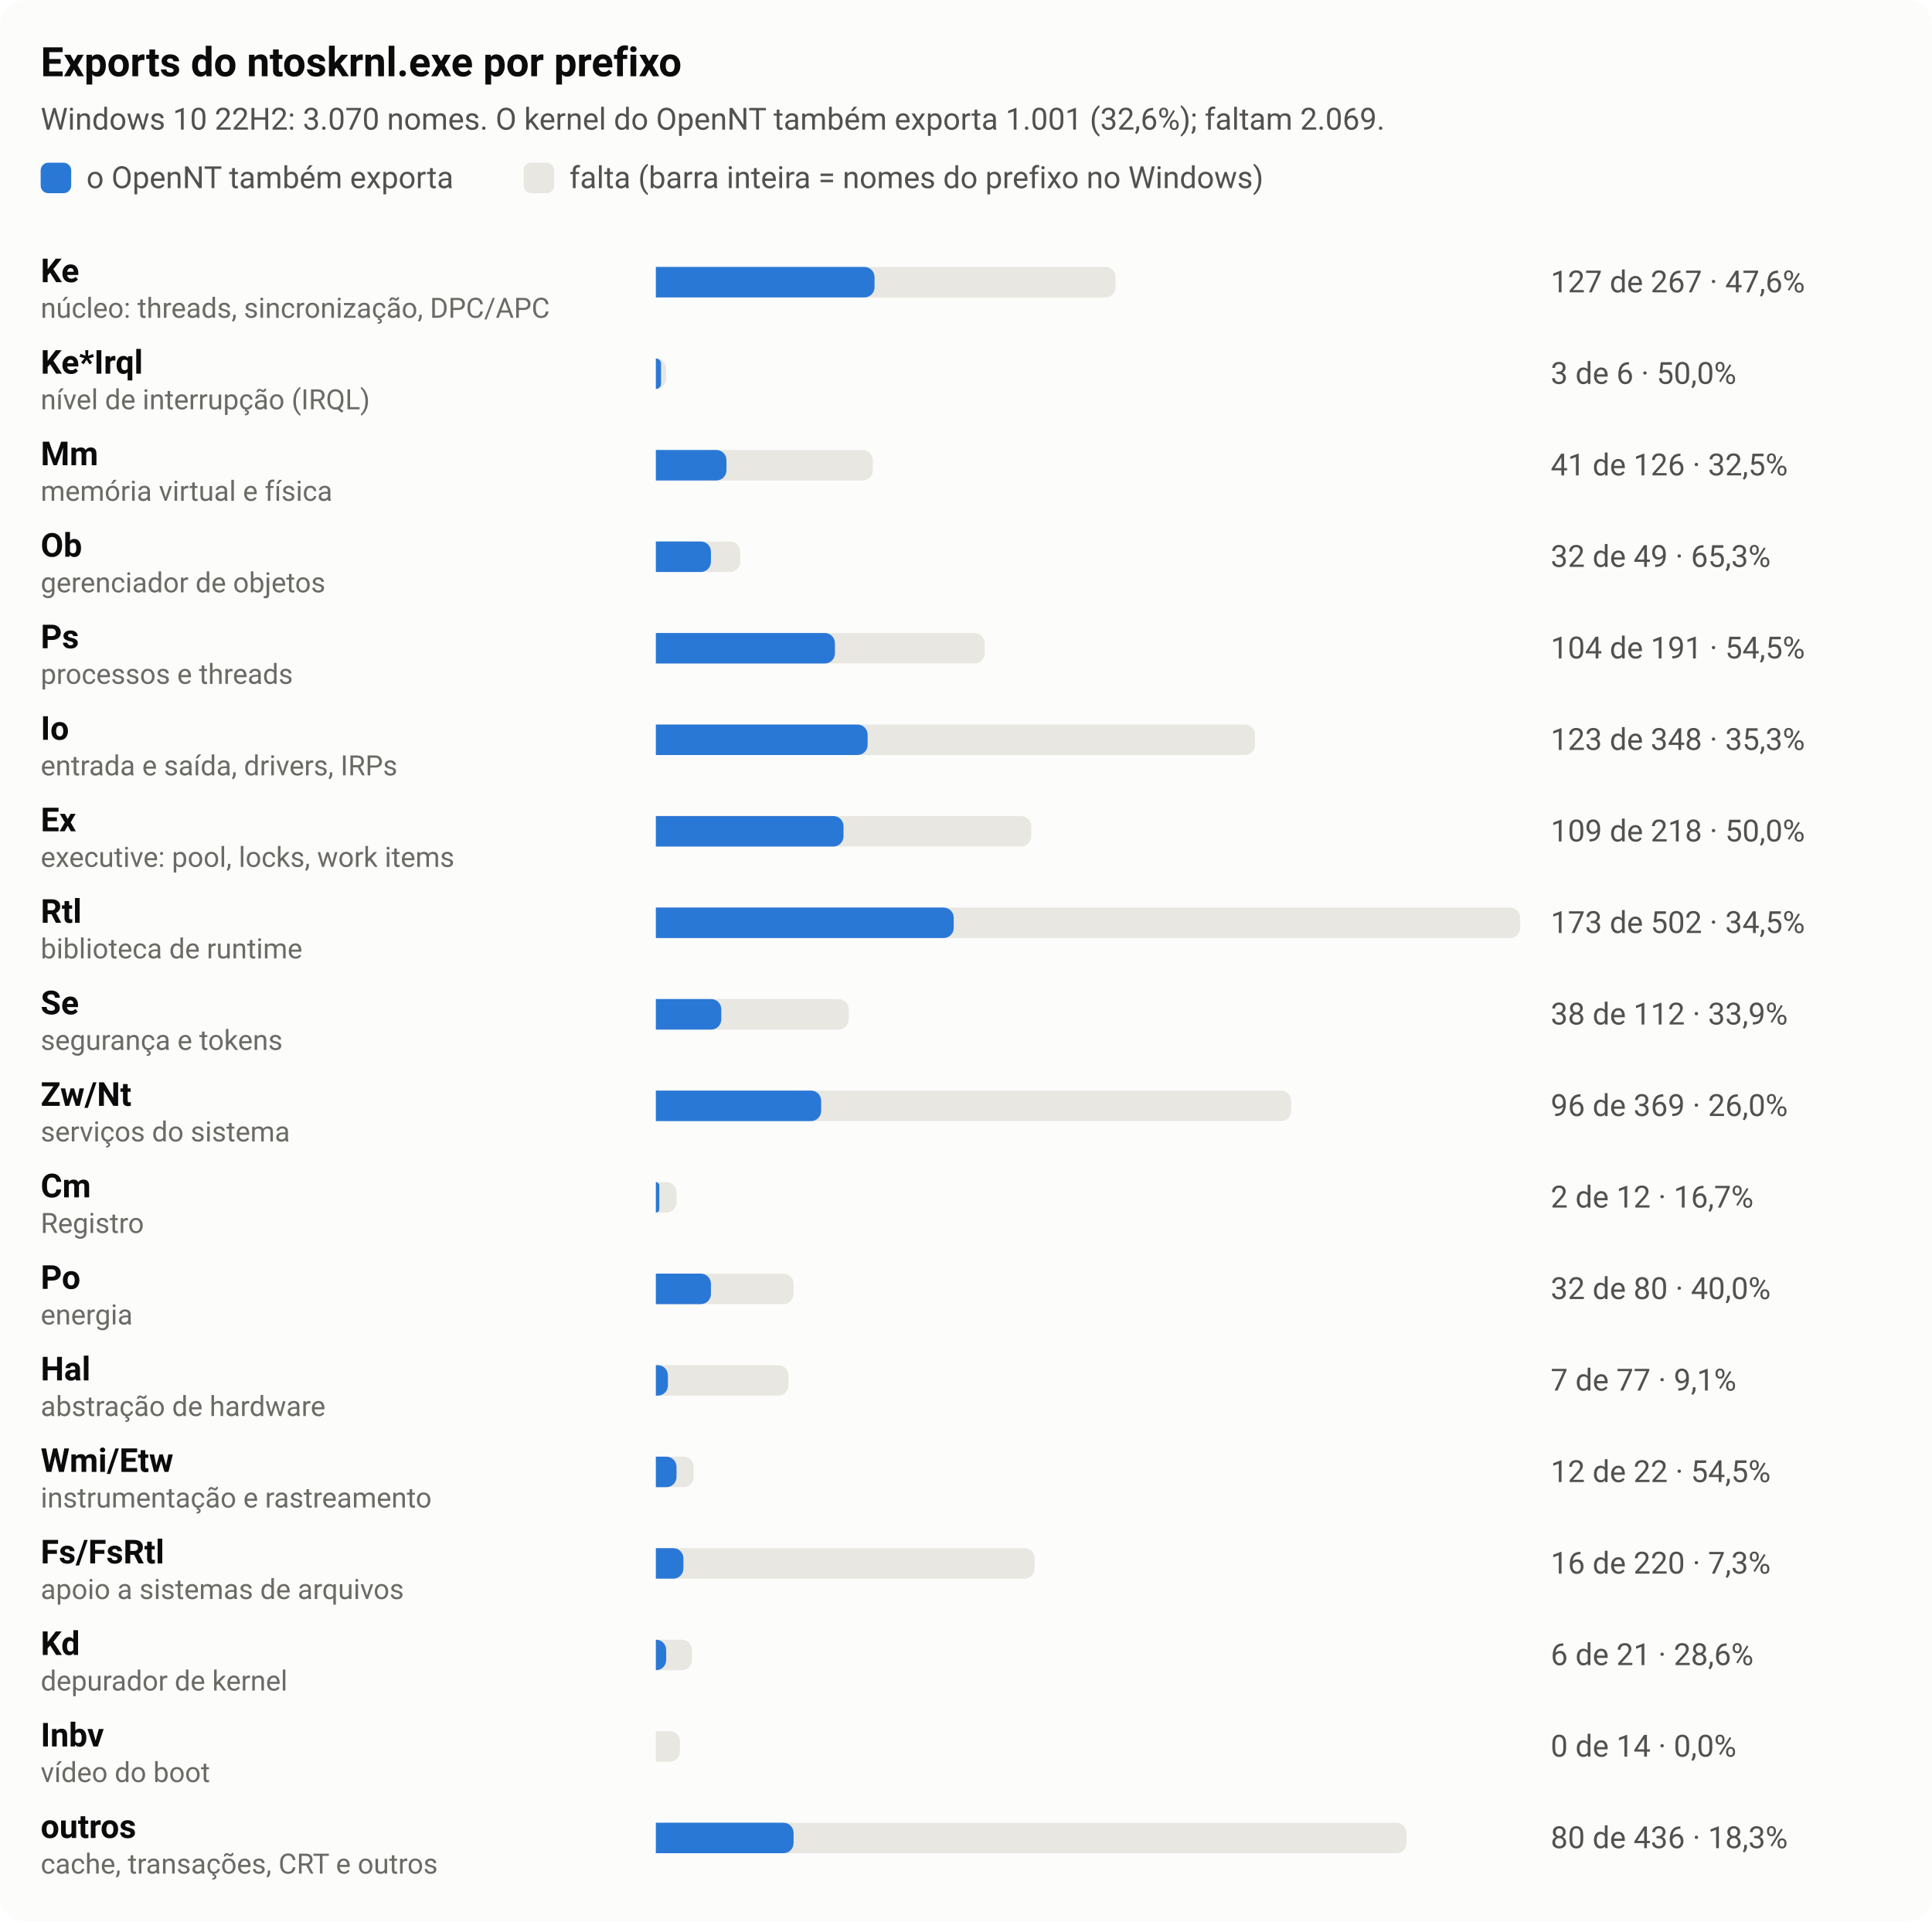
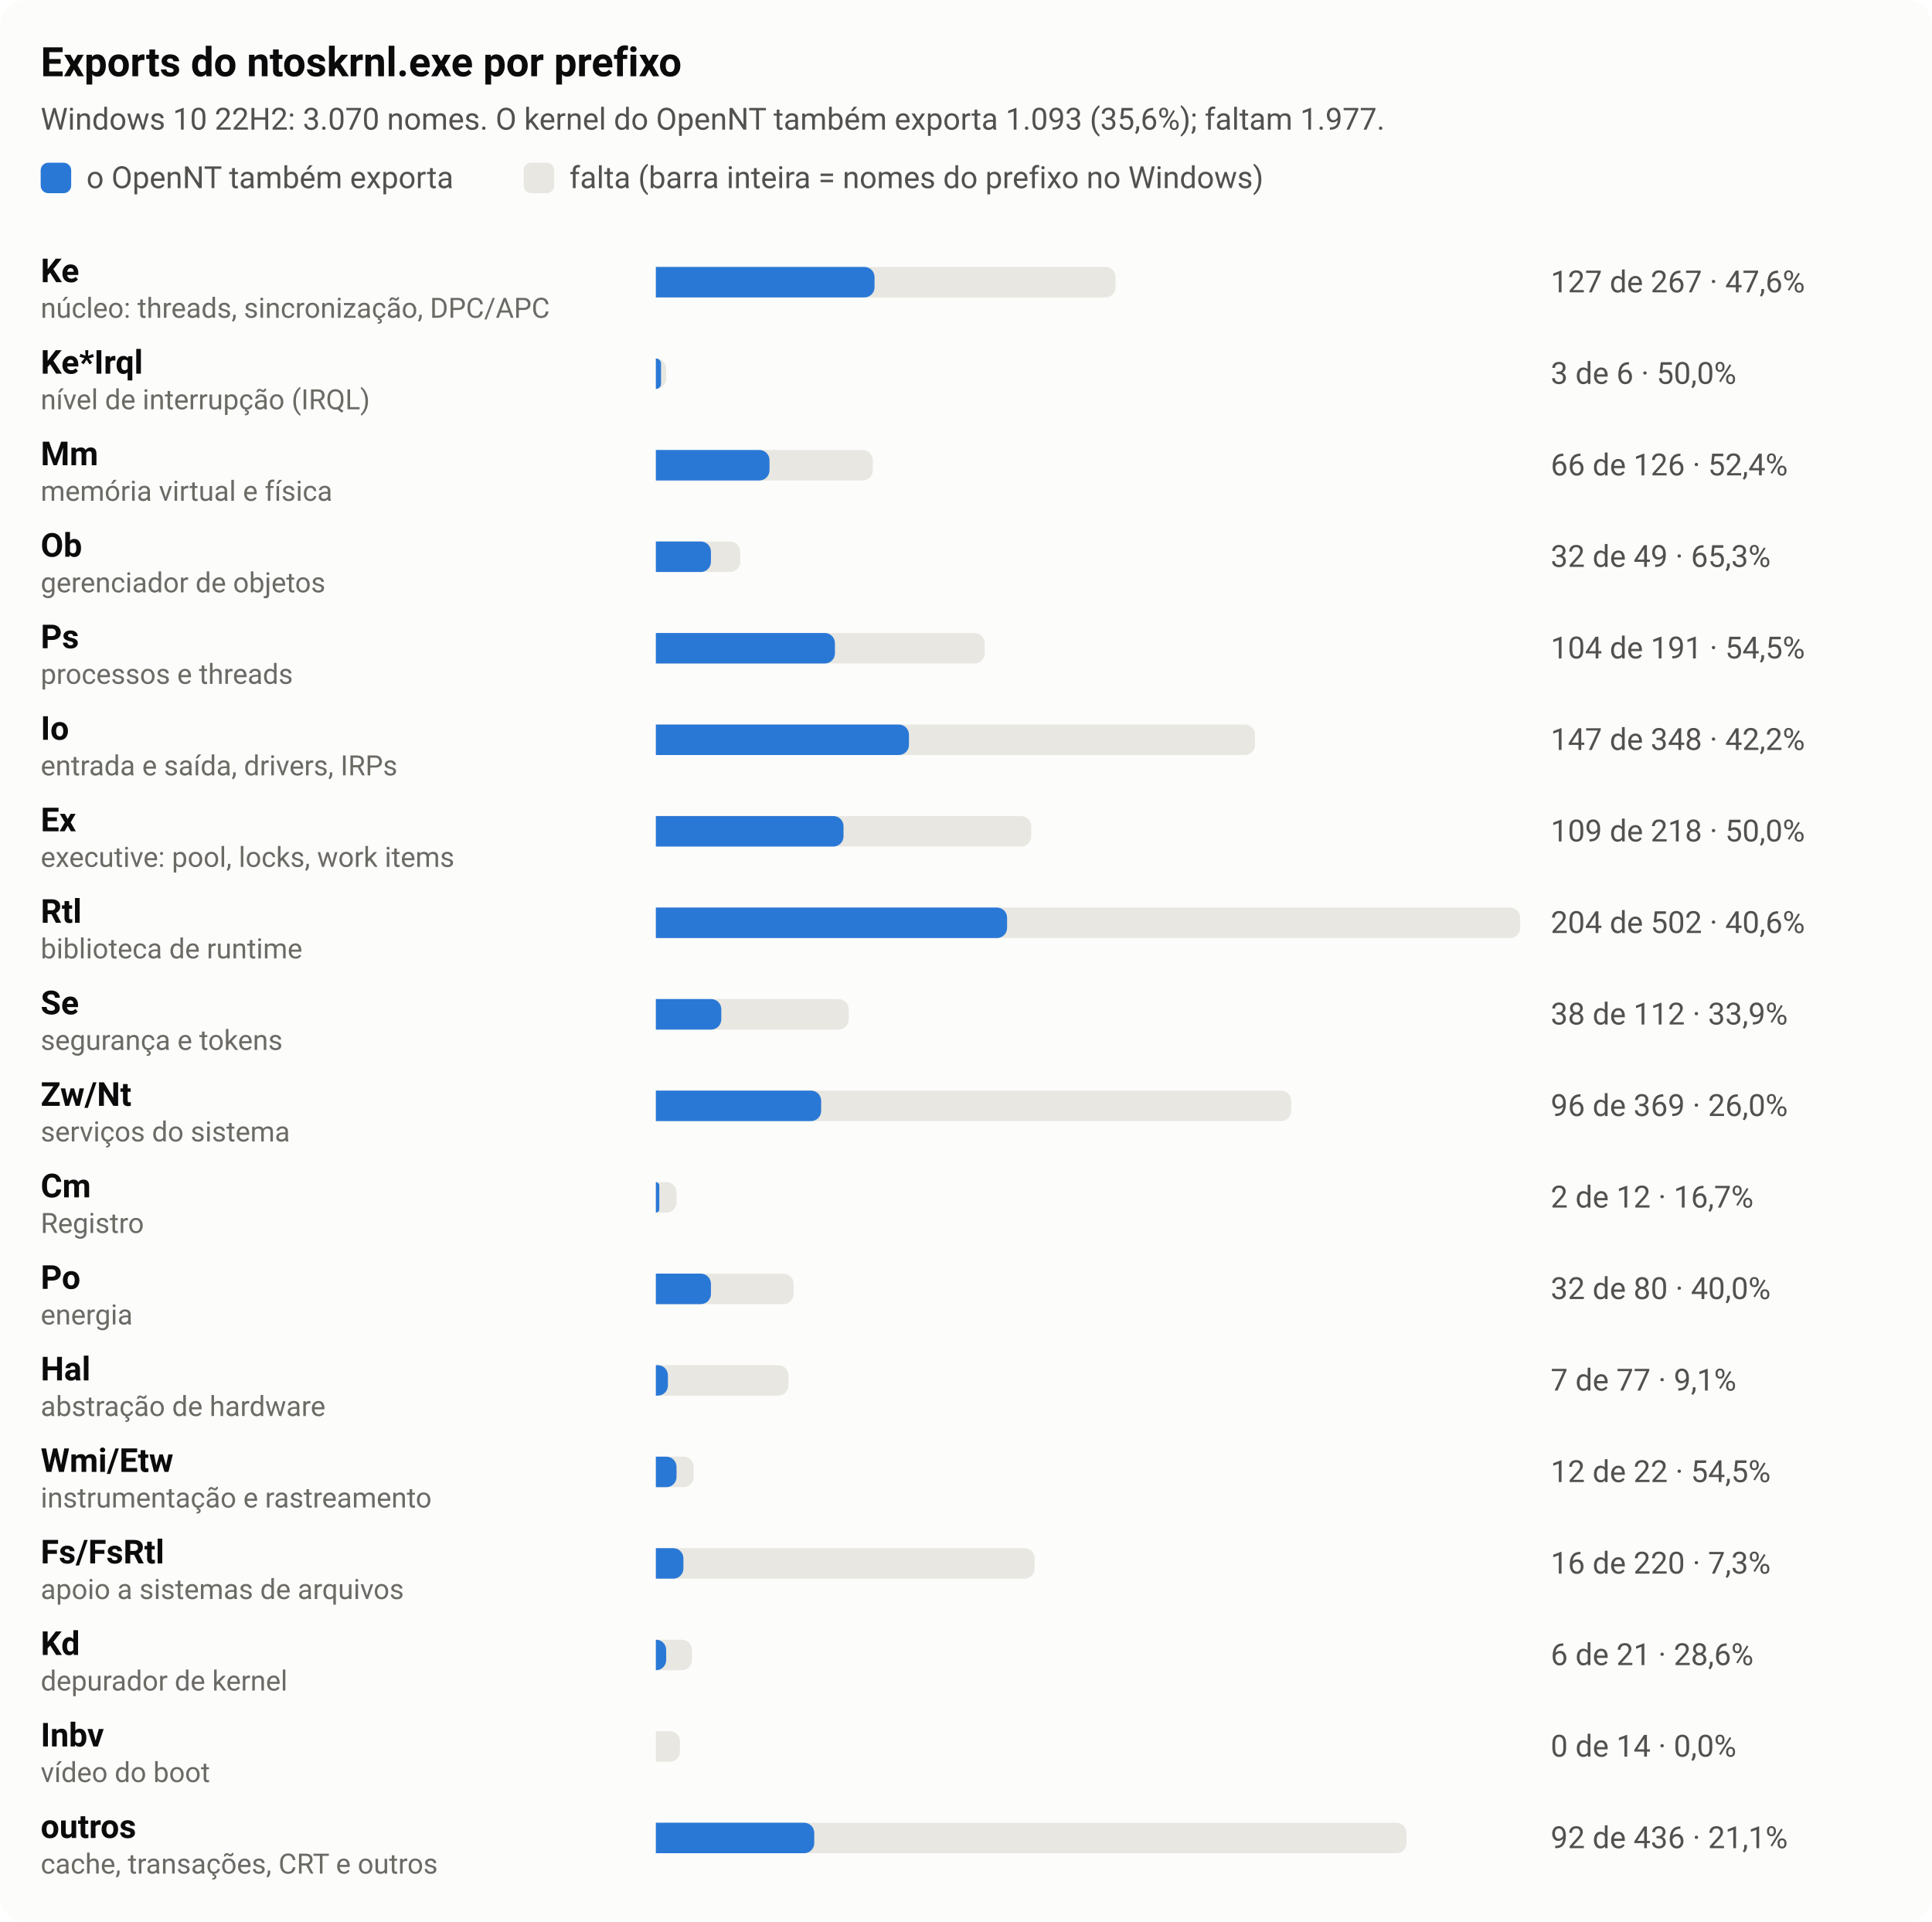
<svg xmlns="http://www.w3.org/2000/svg" width="760" height="756" viewBox="0 0 760 756" role="img" aria-labelledby="pc-title">
  <style>.pc-bg{fill:#fcfcfb}.pc-t{font:600 16px system-ui,-apple-system,Segoe UI,Roboto,sans-serif;fill:#0b0b0b}.pc-s,.pc-v{font:12px system-ui,-apple-system,Segoe UI,Roboto,sans-serif;fill:#52514e}.pc-v{font-variant-numeric:tabular-nums}.pc-l{font:600 13px system-ui,-apple-system,Segoe UI,Roboto,sans-serif;fill:#0b0b0b}.pc-m{font:11px system-ui,-apple-system,Segoe UI,Roboto,sans-serif;fill:#6b6a65}.pc-k{fill:#e8e7e1}.pc-a{fill:#2a78d6}@media (prefers-color-scheme:dark){.pc-bg{fill:#1a1a19}.pc-t,.pc-l{fill:#f0efec}.pc-s,.pc-v{fill:#c3c2b7}.pc-m{fill:#9d9b94}.pc-k{fill:#2c2c2a}.pc-a{fill:#3987e5}}</style>
  <rect class="pc-bg" width="760" height="756" rx="10" />
  <text class="pc-t" x="16" y="30">Exports do ntoskrnl.exe por prefixo</text>
-   <text class="pc-s" x="16" y="51">Windows 10 22H2: 3.070 nomes. O kernel do OpenNT também exporta 1.001 (32,6%); faltam 2.069.</text>
+   <text class="pc-s" x="16" y="51">Windows 10 22H2: 3.070 nomes. O kernel do OpenNT também exporta 1.093 (35,6%); faltam 1.977.</text>
  <rect class="pc-a" x="16" y="64" width="12" height="12" rx="3" />
  <text class="pc-v" x="34" y="74">o OpenNT também exporta</text>
  <rect class="pc-k" x="206" y="64" width="12" height="12" rx="3" />
  <text class="pc-v" x="224" y="74">falta (barra inteira = nomes do prefixo no Windows)</text>
  <g>
    <text class="pc-l" x="16" y="111">Ke</text>
    <text class="pc-m" x="16" y="125">núcleo: threads, sincronização, DPC/APC</text>
    <path class="pc-k" d="M258.0 105.0h176.84a4 4 0 0 1 4 4v4a4 4 0 0 1 -4 4h-176.84z" />
    <path class="pc-a" d="M258.0 105.0h82.02a4 4 0 0 1 4 4v4a4 4 0 0 1 -4 4h-82.02z" />
    <text class="pc-v" x="610" y="115">127 de 267 · 47,6%</text>
  </g>
  <g>
    <text class="pc-l" x="16" y="147">Ke*Irql</text>
    <text class="pc-m" x="16" y="161">nível de interrupção (IRQL)</text>
    <path class="pc-k" d="M258.0 141.0h0.06a4 4 0 0 1 4 4v4a4 4 0 0 1 -4 4h-0.06z" />
    <path class="pc-a" d="M258.0 141.0h0.00a2.032 2.032 0 0 1 2.032 2.032v7.936a2.032 2.032 0 0 1 -2.032 2.032h-0.00z" />
    <text class="pc-v" x="610" y="151">3 de 6 · 50,0%</text>
  </g>
  <g>
    <text class="pc-l" x="16" y="183">Mm</text>
    <text class="pc-m" x="16" y="197">memória virtual e física</text>
    <path class="pc-k" d="M258.0 177.0h81.34a4 4 0 0 1 4 4v4a4 4 0 0 1 -4 4h-81.34z" />
-     <path class="pc-a" d="M258.0 177.0h23.77a4 4 0 0 1 4 4v4a4 4 0 0 1 -4 4h-23.77z" />
-     <text class="pc-v" x="610" y="187">41 de 126 · 32,5%</text>
+     <path class="pc-a" d="M258.0 177.0h40.70a4 4 0 0 1 4 4v4a4 4 0 0 1 -4 4h-40.70z" />
+     <text class="pc-v" x="610" y="187">66 de 126 · 52,4%</text>
  </g>
  <g>
    <text class="pc-l" x="16" y="219">Ob</text>
    <text class="pc-m" x="16" y="233">gerenciador de objetos</text>
    <path class="pc-k" d="M258.0 213.0h29.19a4 4 0 0 1 4 4v4a4 4 0 0 1 -4 4h-29.19z" />
    <path class="pc-a" d="M258.0 213.0h17.67a4 4 0 0 1 4 4v4a4 4 0 0 1 -4 4h-17.67z" />
    <text class="pc-v" x="610" y="223">32 de 49 · 65,3%</text>
  </g>
  <g>
    <text class="pc-l" x="16" y="255">Ps</text>
    <text class="pc-m" x="16" y="269">processos e threads</text>
    <path class="pc-k" d="M258.0 249.0h125.36a4 4 0 0 1 4 4v4a4 4 0 0 1 -4 4h-125.36z" />
    <path class="pc-a" d="M258.0 249.0h66.44a4 4 0 0 1 4 4v4a4 4 0 0 1 -4 4h-66.44z" />
    <text class="pc-v" x="610" y="259">104 de 191 · 54,5%</text>
  </g>
  <g>
    <text class="pc-l" x="16" y="291">Io</text>
    <text class="pc-m" x="16" y="305">entrada e saída, drivers, IRPs</text>
    <path class="pc-k" d="M258.0 285.0h231.70a4 4 0 0 1 4 4v4a4 4 0 0 1 -4 4h-231.70z" />
-     <path class="pc-a" d="M258.0 285.0h79.31a4 4 0 0 1 4 4v4a4 4 0 0 1 -4 4h-79.31z" />
-     <text class="pc-v" x="610" y="295">123 de 348 · 35,3%</text>
+     <path class="pc-a" d="M258.0 285.0h95.56a4 4 0 0 1 4 4v4a4 4 0 0 1 -4 4h-95.56z" />
+     <text class="pc-v" x="610" y="295">147 de 348 · 42,2%</text>
  </g>
  <g>
    <text class="pc-l" x="16" y="327">Ex</text>
    <text class="pc-m" x="16" y="341">executive: pool, locks, work items</text>
    <path class="pc-k" d="M258.0 321.0h143.65a4 4 0 0 1 4 4v4a4 4 0 0 1 -4 4h-143.65z" />
    <path class="pc-a" d="M258.0 321.0h69.82a4 4 0 0 1 4 4v4a4 4 0 0 1 -4 4h-69.82z" />
    <text class="pc-v" x="610" y="331">109 de 218 · 50,0%</text>
  </g>
  <g>
    <text class="pc-l" x="16" y="363">Rtl</text>
    <text class="pc-m" x="16" y="377">biblioteca de runtime</text>
    <path class="pc-k" d="M258.0 357.0h336.00a4 4 0 0 1 4 4v4a4 4 0 0 1 -4 4h-336.00z" />
-     <path class="pc-a" d="M258.0 357.0h113.17a4 4 0 0 1 4 4v4a4 4 0 0 1 -4 4h-113.17z" />
-     <text class="pc-v" x="610" y="367">173 de 502 · 34,5%</text>
+     <path class="pc-a" d="M258.0 357.0h134.17a4 4 0 0 1 4 4v4a4 4 0 0 1 -4 4h-134.17z" />
+     <text class="pc-v" x="610" y="367">204 de 502 · 40,6%</text>
  </g>
  <g>
    <text class="pc-l" x="16" y="399">Se</text>
    <text class="pc-m" x="16" y="413">segurança e tokens</text>
    <path class="pc-k" d="M258.0 393.0h71.86a4 4 0 0 1 4 4v4a4 4 0 0 1 -4 4h-71.86z" />
    <path class="pc-a" d="M258.0 393.0h21.74a4 4 0 0 1 4 4v4a4 4 0 0 1 -4 4h-21.74z" />
    <text class="pc-v" x="610" y="403">38 de 112 · 33,9%</text>
  </g>
  <g>
    <text class="pc-l" x="16" y="435">Zw/Nt</text>
    <text class="pc-m" x="16" y="449">serviços do sistema</text>
    <path class="pc-k" d="M258.0 429.0h245.92a4 4 0 0 1 4 4v4a4 4 0 0 1 -4 4h-245.92z" />
    <path class="pc-a" d="M258.0 429.0h61.02a4 4 0 0 1 4 4v4a4 4 0 0 1 -4 4h-61.02z" />
    <text class="pc-v" x="610" y="439">96 de 369 · 26,0%</text>
  </g>
  <g>
    <text class="pc-l" x="16" y="471">Cm</text>
    <text class="pc-m" x="16" y="485">Registro</text>
    <path class="pc-k" d="M258.0 465.0h4.13a4 4 0 0 1 4 4v4a4 4 0 0 1 -4 4h-4.13z" />
    <path class="pc-a" d="M258.0 465.0h0.00a1.355 1.355 0 0 1 1.355 1.355v9.291a1.355 1.355 0 0 1 -1.355 1.355h-0.00z" />
    <text class="pc-v" x="610" y="475">2 de 12 · 16,7%</text>
  </g>
  <g>
    <text class="pc-l" x="16" y="507">Po</text>
    <text class="pc-m" x="16" y="521">energia</text>
    <path class="pc-k" d="M258.0 501.0h50.18a4 4 0 0 1 4 4v4a4 4 0 0 1 -4 4h-50.18z" />
    <path class="pc-a" d="M258.0 501.0h17.67a4 4 0 0 1 4 4v4a4 4 0 0 1 -4 4h-17.67z" />
    <text class="pc-v" x="610" y="511">32 de 80 · 40,0%</text>
  </g>
  <g>
    <text class="pc-l" x="16" y="543">Hal</text>
    <text class="pc-m" x="16" y="557">abstração de hardware</text>
    <path class="pc-k" d="M258.0 537.0h48.15a4 4 0 0 1 4 4v4a4 4 0 0 1 -4 4h-48.15z" />
    <path class="pc-a" d="M258.0 537.0h0.74a4 4 0 0 1 4 4v4a4 4 0 0 1 -4 4h-0.74z" />
    <text class="pc-v" x="610" y="547">7 de 77 · 9,1%</text>
  </g>
  <g>
    <text class="pc-l" x="16" y="579">Wmi/Etw</text>
    <text class="pc-m" x="16" y="593">instrumentação e rastreamento</text>
    <path class="pc-k" d="M258.0 573.0h10.90a4 4 0 0 1 4 4v4a4 4 0 0 1 -4 4h-10.90z" />
    <path class="pc-a" d="M258.0 573.0h4.13a4 4 0 0 1 4 4v4a4 4 0 0 1 -4 4h-4.13z" />
    <text class="pc-v" x="610" y="583">12 de 22 · 54,5%</text>
  </g>
  <g>
    <text class="pc-l" x="16" y="615">Fs/FsRtl</text>
    <text class="pc-m" x="16" y="629">apoio a sistemas de arquivos</text>
    <path class="pc-k" d="M258.0 609.0h145.00a4 4 0 0 1 4 4v4a4 4 0 0 1 -4 4h-145.00z" />
    <path class="pc-a" d="M258.0 609.0h6.84a4 4 0 0 1 4 4v4a4 4 0 0 1 -4 4h-6.84z" />
    <text class="pc-v" x="610" y="619">16 de 220 · 7,3%</text>
  </g>
  <g>
    <text class="pc-l" x="16" y="651">Kd</text>
    <text class="pc-m" x="16" y="665">depurador de kernel</text>
    <path class="pc-k" d="M258.0 645.0h10.22a4 4 0 0 1 4 4v4a4 4 0 0 1 -4 4h-10.22z" />
    <path class="pc-a" d="M258.0 645.0h0.06a4 4 0 0 1 4 4v4a4 4 0 0 1 -4 4h-0.06z" />
    <text class="pc-v" x="610" y="655">6 de 21 · 28,6%</text>
  </g>
  <g>
    <text class="pc-l" x="16" y="687">Inbv</text>
    <text class="pc-m" x="16" y="701">vídeo do boot</text>
    <path class="pc-k" d="M258.0 681.0h5.48a4 4 0 0 1 4 4v4a4 4 0 0 1 -4 4h-5.48z" />
    <path class="pc-a" d="" />
    <text class="pc-v" x="610" y="691">0 de 14 · 0,0%</text>
  </g>
  <g>
    <text class="pc-l" x="16" y="723">outros</text>
    <text class="pc-m" x="16" y="737">cache, transações, CRT e outros</text>
    <path class="pc-k" d="M258.0 717.0h291.30a4 4 0 0 1 4 4v4a4 4 0 0 1 -4 4h-291.30z" />
-     <path class="pc-a" d="M258.0 717.0h50.18a4 4 0 0 1 4 4v4a4 4 0 0 1 -4 4h-50.18z" />
-     <text class="pc-v" x="610" y="727">80 de 436 · 18,3%</text>
+     <path class="pc-a" d="M258.0 717.0h58.31a4 4 0 0 1 4 4v4a4 4 0 0 1 -4 4h-58.31z" />
+     <text class="pc-v" x="610" y="727">92 de 436 · 21,1%</text>
  </g>
</svg>
